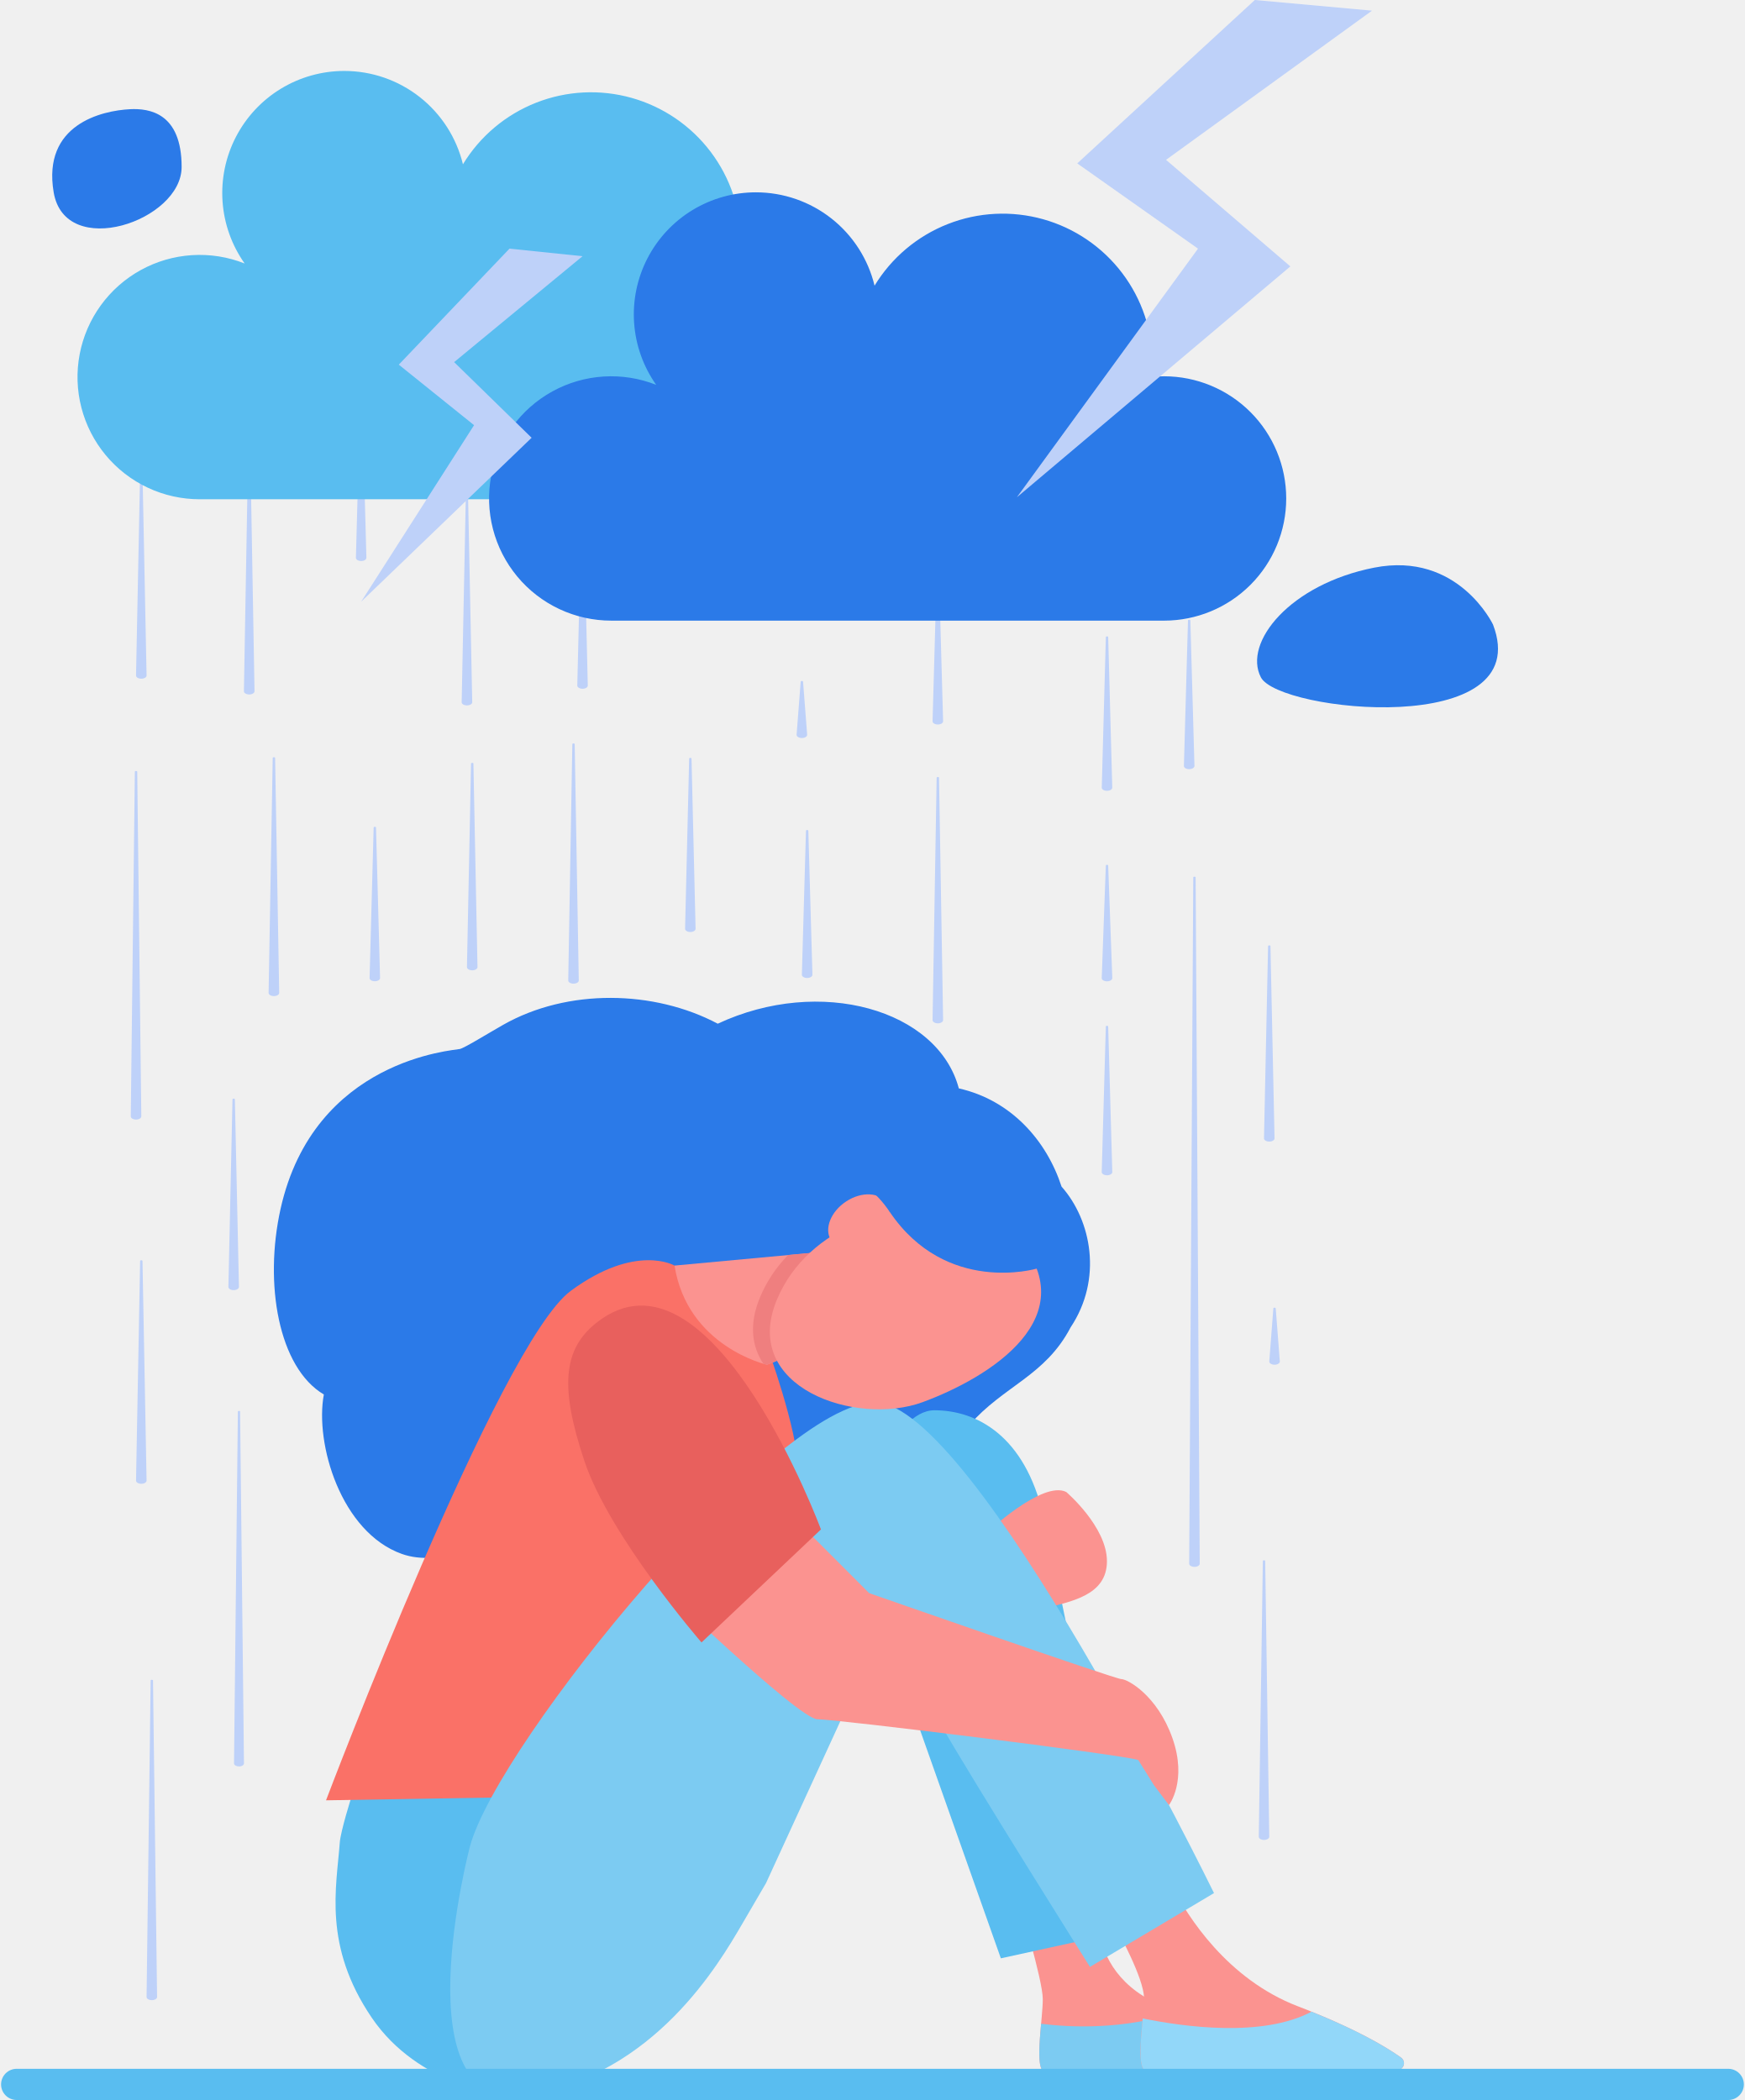
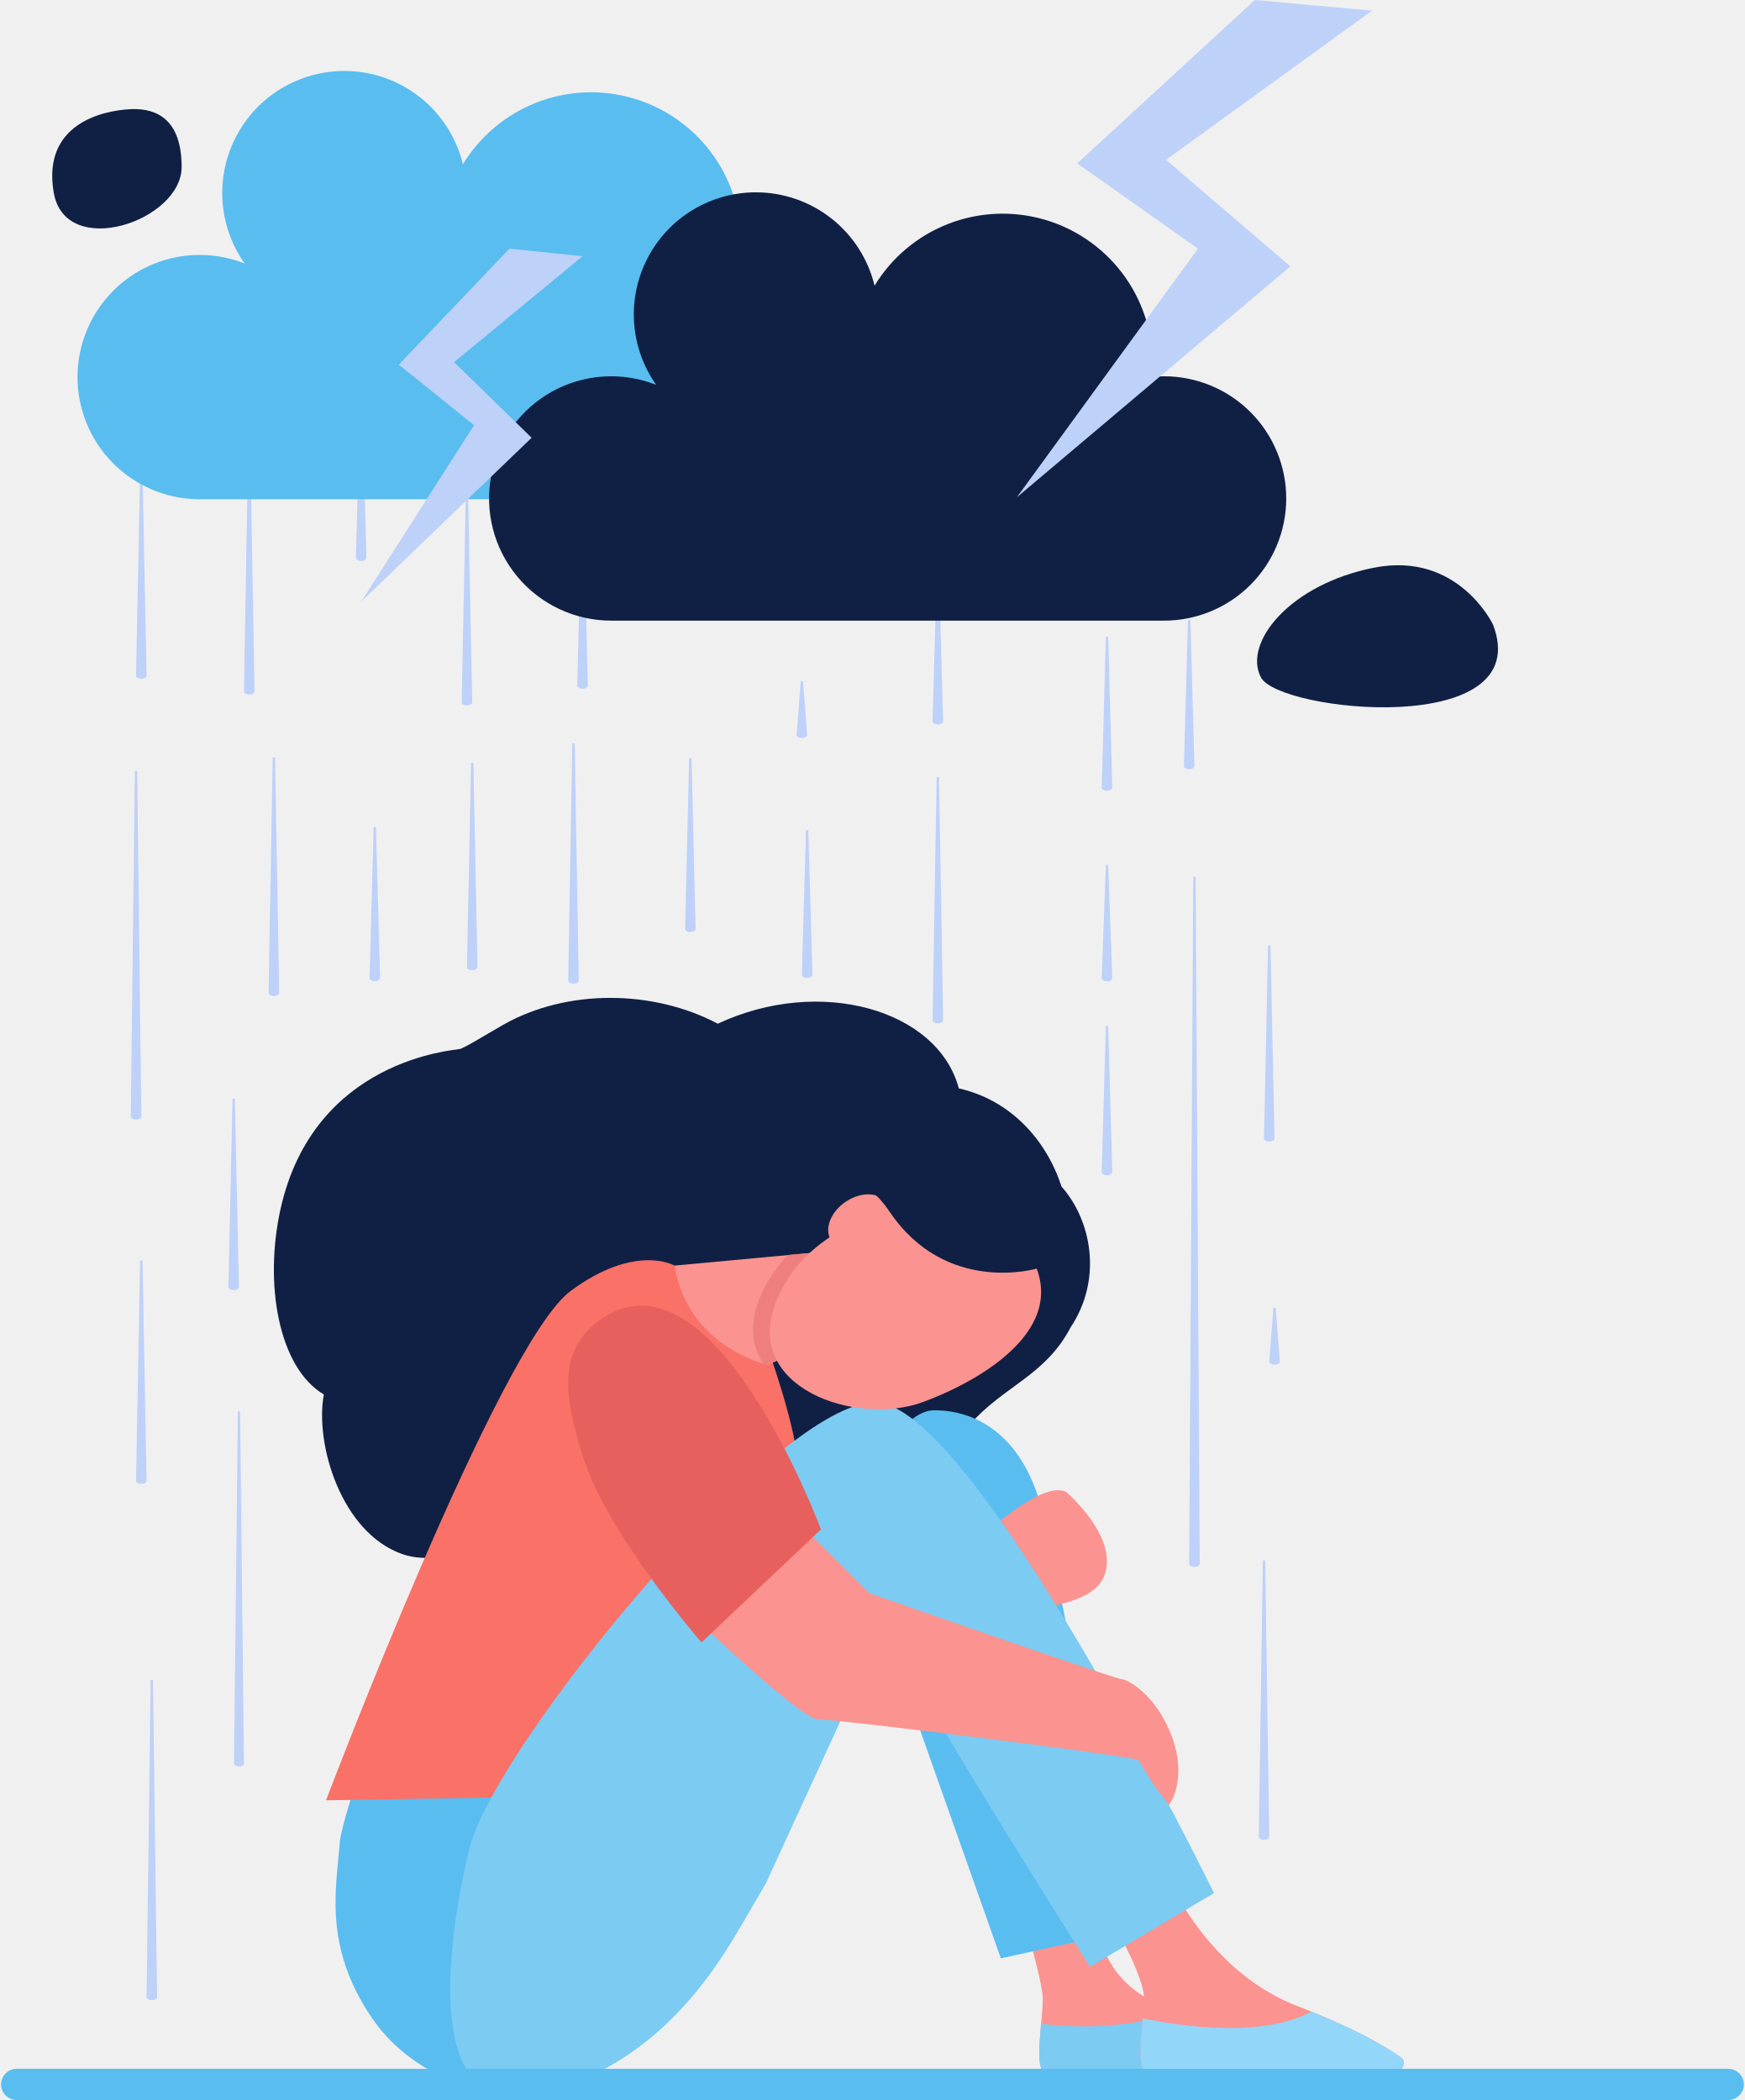
<svg xmlns="http://www.w3.org/2000/svg" width="216" height="260" viewBox="0 0 216 260" fill="none">
  <g clip-path="url(#clip0_3969_310533)">
-     <path d="M132.531 164.334C136.511 158.36 135.117 151.097 131.407 146.912C129.544 141.193 125.151 136.212 118.69 134.753C116.091 124.989 101.507 120.825 88.849 126.744C80.973 122.569 70.268 122.348 62.272 126.89C60.353 127.981 57.489 129.758 56.918 129.876C56.296 130.045 38.882 131.07 34.729 149.674C32.669 158.92 34.465 169.323 40.088 172.65C38.952 178.74 42.216 189.697 49.731 192.387C54.624 194.136 59.943 190.665 64.727 191.214C80.645 193.076 118.07 178.65 119.971 176.458C124.241 171.554 129.359 170.394 132.531 164.334Z" fill="#2B7AE8" />
+     <path d="M132.531 164.334C136.511 158.36 135.117 151.097 131.407 146.912C129.544 141.193 125.151 136.212 118.69 134.753C116.091 124.989 101.507 120.825 88.849 126.744C80.973 122.569 70.268 122.348 62.272 126.89C60.353 127.981 57.489 129.758 56.918 129.876C56.296 130.045 38.882 131.07 34.729 149.674C32.669 158.92 34.465 169.323 40.088 172.65C38.952 178.74 42.216 189.697 49.731 192.387C54.624 194.136 59.943 190.665 64.727 191.214C80.645 193.076 118.07 178.65 119.971 176.458C124.241 171.554 129.359 170.394 132.531 164.334Z" fill="#102044" />
    <path d="M42.059 228.141C41.65 233.695 39.976 240.907 46.014 249.804C51.838 258.38 62.289 259.419 62.289 259.419L68.843 224.182L64.611 222.437H43.517C43.517 222.437 42.167 226.67 42.059 228.141Z" fill="#59BDF0" />
    <path d="M129.083 247.507C129.083 249.901 128.11 255.414 129.083 256.388C130.057 257.362 156.469 256.553 156.469 256.553C156.469 256.553 156.054 253.026 144.393 248.549C132.731 244.071 136.34 232.509 136.34 232.509L126.072 235.287C126.072 235.287 129.083 245.111 129.083 247.507Z" fill="#FB9390" />
    <path d="M156.469 256.553C156.469 256.553 156.095 253.322 145.827 249.116C139.022 251.332 132.46 251.012 128.876 250.562C128.657 252.998 128.424 255.731 129.084 256.388C130.057 257.364 156.469 256.553 156.469 256.553Z" fill="#7CCBF2" />
    <path d="M138.383 239.13C138.383 239.13 141.61 244.961 141.61 247.357C141.61 249.753 140.636 255.264 141.61 256.24C142.428 257.057 165.526 256.503 172.96 256.304C173.14 256.299 173.314 256.237 173.457 256.128C173.6 256.019 173.705 255.868 173.758 255.696C173.81 255.523 173.807 255.339 173.75 255.169C173.692 254.998 173.582 254.85 173.436 254.745C171.466 253.344 167.631 251.07 160.664 248.399C151.887 245.027 146.994 237.232 145.121 233.581C144.997 233.338 144.823 233.124 144.612 232.951C144.401 232.779 144.156 232.653 143.893 232.58C143.63 232.507 143.355 232.49 143.085 232.529C142.815 232.568 142.557 232.663 142.325 232.807L138.342 235.299C137.907 235.571 137.595 236.003 137.474 236.502C137.352 237.001 137.431 237.528 137.692 237.97L138.383 239.13Z" fill="#FB9390" />
    <path d="M172.96 256.304C173.14 256.299 173.314 256.237 173.457 256.128C173.6 256.019 173.705 255.868 173.758 255.695C173.81 255.523 173.807 255.339 173.75 255.169C173.692 254.998 173.582 254.85 173.436 254.745C171.631 253.464 168.256 251.446 162.355 249.064C156.265 252.299 146.526 250.937 141.449 249.901C141.22 252.456 140.906 255.534 141.61 256.24C142.428 257.057 165.526 256.502 172.96 256.304Z" fill="#92D7F9" />
    <path d="M106.613 186.686C106.613 186.686 110.465 174.605 115.671 174.605C120.877 174.605 126.87 177.739 129.155 187.67C130.608 193.966 139.786 238.978 139.786 238.978L123.892 242.46L108.967 200.27L108.72 202.317L106.613 186.686Z" fill="#59BDF0" />
    <path d="M83.499 156.691C83.499 156.691 78.714 153.881 70.658 159.816C61.772 166.35 40.358 222.897 40.358 222.897L68.089 222.436C68.089 222.436 98.769 186.609 98.769 181.857C98.769 177.104 94.952 166.683 94.952 166.683L83.499 156.691Z" fill="#FA7167" />
    <path d="M131.988 184.723C131.988 184.723 137.025 189.017 137.025 193.293C137.025 197.57 132.52 198.278 129.16 199.168C125.801 200.058 122.243 200.691 122.243 199.929C122.243 199.166 128.083 197.072 128.083 197.072C128.083 197.072 122.752 199.294 121.038 198.151C119.325 197.008 126.625 194.151 126.625 194.151C126.625 194.151 120.632 196.723 119.707 195.802C118.782 194.88 125.799 191.104 125.799 191.104C125.799 191.104 121.992 191.422 121.992 190.66V189.897C121.992 189.897 129.037 183.23 131.988 184.723Z" fill="#FB9390" />
    <path d="M17.639 156.116L18.144 183.309C18.144 183.526 17.86 183.706 17.498 183.708C17.137 183.71 16.843 183.535 16.839 183.318V183.309L17.345 156.116C17.345 156.067 17.412 156.03 17.493 156.03C17.573 156.03 17.637 156.069 17.639 156.116Z" fill="#BED1F9" />
    <path d="M116.239 96.273L116.744 126.298C116.744 126.516 116.46 126.694 116.098 126.697C115.737 126.701 115.443 126.525 115.439 126.308L115.945 96.282C115.945 96.234 116.012 96.194 116.093 96.196C116.173 96.198 116.228 96.226 116.239 96.273Z" fill="#BED1F9" />
    <path d="M58.602 94.535L59.107 119.734C59.107 119.952 58.823 120.131 58.463 120.133C58.103 120.135 57.806 119.961 57.802 119.744V119.734L58.309 94.535C58.309 94.486 58.375 94.447 58.458 94.447C58.54 94.447 58.6 94.486 58.602 94.535Z" fill="#BED1F9" />
    <path d="M57.948 61.739L58.456 86.94C58.456 87.157 58.171 87.335 57.809 87.337C57.448 87.339 57.152 87.167 57.148 86.95L57.656 61.748C57.656 61.699 57.723 61.66 57.804 61.662C57.884 61.664 57.946 61.692 57.948 61.739Z" fill="#BED1F9" />
    <path d="M17.639 58.432L18.144 83.634C18.144 83.851 17.86 84.029 17.5 84.031C17.141 84.033 16.843 83.86 16.839 83.643V83.634L17.345 58.432C17.345 58.383 17.412 58.346 17.493 58.346C17.573 58.346 17.637 58.385 17.639 58.432Z" fill="#BED1F9" />
    <path d="M29.721 174.763L30.199 218.326C30.199 218.531 29.927 218.701 29.588 218.701C29.249 218.701 28.97 218.538 28.968 218.326L29.446 174.763C29.446 174.718 29.508 174.68 29.585 174.68C29.661 174.68 29.721 174.718 29.721 174.763Z" fill="#BED1F9" />
    <path d="M29.072 136.103L29.579 159.332C29.579 159.549 29.294 159.727 28.933 159.731C28.572 159.735 28.277 159.559 28.272 159.342V159.332L28.779 136.103C28.779 136.054 28.847 136.015 28.927 136.015C29.008 136.015 29.07 136.056 29.072 136.103Z" fill="#BED1F9" />
    <path d="M137.179 127.087L137.687 145.112C137.687 145.329 137.406 145.509 137.044 145.511C136.683 145.513 136.387 145.342 136.379 145.125V145.112L136.887 127.087C136.887 127.038 136.954 126.999 137.037 127.001C137.119 127.003 137.179 127.04 137.179 127.087Z" fill="#BED1F9" />
    <path d="M116.239 71.276L116.744 89.3C116.744 89.518 116.464 89.696 116.104 89.7C115.744 89.703 115.445 89.531 115.439 89.314V89.3L115.945 71.276C115.945 71.227 116.014 71.188 116.095 71.189C116.175 71.191 116.228 71.229 116.239 71.276Z" fill="#BED1F9" />
    <path d="M147.351 76.806L147.857 94.831C147.857 95.048 147.576 95.226 147.215 95.23C146.853 95.233 146.557 95.061 146.552 94.844V94.831L147.057 76.806C147.057 76.757 147.127 76.718 147.207 76.719C147.288 76.721 147.35 76.766 147.351 76.806Z" fill="#BED1F9" />
    <path d="M85.6 93.916L86.104 114.993C86.104 115.208 85.821 115.386 85.463 115.39C85.106 115.394 84.81 115.22 84.804 115.004V114.993L85.308 93.916C85.308 93.868 85.375 93.828 85.456 93.83C85.536 93.832 85.598 93.87 85.6 93.916Z" fill="#BED1F9" />
    <path d="M72.257 63.801L72.761 84.878C72.761 85.093 72.48 85.271 72.121 85.275C71.761 85.278 71.467 85.104 71.461 84.889V84.878L71.967 63.801C71.967 63.752 72.032 63.715 72.113 63.715C72.194 63.715 72.255 63.754 72.257 63.801Z" fill="#BED1F9" />
    <path d="M71.139 92.127L71.645 121.39C71.645 121.608 71.36 121.786 70.999 121.787C70.637 121.789 70.343 121.615 70.34 121.398L70.847 92.127C70.847 92.079 70.913 92.039 70.993 92.039C71.074 92.039 71.137 92.079 71.139 92.127Z" fill="#BED1F9" />
    <path d="M100.061 102.845L100.568 120.68C100.568 120.898 100.287 121.077 99.926 121.081C99.564 121.085 99.269 120.913 99.261 120.695V120.68L99.769 102.845C99.769 102.796 99.836 102.758 99.917 102.758C99.997 102.758 100.061 102.8 100.061 102.845Z" fill="#BED1F9" />
    <path d="M46.544 102.442L47.047 121.091C47.047 121.306 46.766 121.484 46.409 121.488C46.051 121.491 45.755 121.319 45.749 121.113C45.749 121.111 45.748 121.109 45.748 121.106C45.748 121.104 45.749 121.102 45.749 121.1L46.253 102.451C46.253 102.402 46.321 102.365 46.401 102.365C46.482 102.365 46.542 102.395 46.544 102.442Z" fill="#BED1F9" />
    <path d="M137.179 78.866L137.683 97.513C137.683 97.729 137.402 97.907 137.044 97.91C136.687 97.914 136.389 97.742 136.383 97.536V97.522L136.889 78.876C136.889 78.827 136.954 78.788 137.035 78.788C137.115 78.788 137.177 78.814 137.179 78.866Z" fill="#BED1F9" />
    <path d="M44.851 50.413L45.356 69.059C45.356 69.277 45.075 69.455 44.716 69.458C44.356 69.462 44.062 69.288 44.057 69.073V69.059L44.56 50.413C44.56 50.364 44.628 50.325 44.708 50.326C44.789 50.328 44.851 50.366 44.851 50.413Z" fill="#BED1F9" />
    <path d="M156.614 193.258L157.119 227.406C157.119 227.622 156.833 227.8 156.475 227.802C156.117 227.803 155.823 227.629 155.82 227.414L156.323 193.265C156.323 193.217 156.389 193.177 156.469 193.177C156.55 193.177 156.614 193.209 156.614 193.258Z" fill="#BED1F9" />
    <path d="M137.179 107.153L137.687 121.096C137.687 121.313 137.407 121.493 137.048 121.497C136.688 121.501 136.389 121.33 136.379 121.122V121.106L136.887 107.153C136.887 107.104 136.956 107.065 137.037 107.067C137.117 107.069 137.177 107.104 137.179 107.153Z" fill="#BED1F9" />
    <path d="M34.053 93.828L34.562 122.928C34.562 123.146 34.276 123.325 33.912 123.327C33.549 123.329 33.253 123.155 33.249 122.936L33.759 93.836C33.759 93.787 33.826 93.748 33.907 93.748C33.987 93.748 34.051 93.781 34.053 93.828Z" fill="#BED1F9" />
    <path d="M30.997 56.484L31.506 85.582C31.506 85.801 31.219 85.979 30.856 85.981C30.493 85.983 30.197 85.809 30.193 85.591L30.703 56.493C30.703 56.445 30.77 56.405 30.851 56.405C30.931 56.405 30.995 56.435 30.997 56.484Z" fill="#BED1F9" />
    <path d="M148.003 108.622L148.511 193.599C148.511 193.816 148.22 193.994 147.861 193.994C147.501 193.994 147.205 193.82 147.205 193.602L147.711 108.626C147.711 108.577 147.777 108.537 147.857 108.537C147.938 108.537 148.003 108.573 148.003 108.622Z" fill="#BED1F9" />
    <path d="M157.265 117.125L157.771 140.94C157.771 141.157 157.488 141.337 157.127 141.339C156.765 141.341 156.469 141.169 156.466 140.949L156.971 117.134C156.971 117.085 157.039 117.046 157.119 117.048C157.2 117.05 157.263 117.082 157.265 117.125Z" fill="#BED1F9" />
    <path d="M18.94 208.051L19.444 247.245C19.444 247.46 19.157 247.636 18.8 247.638C18.442 247.64 18.148 247.466 18.144 247.25L18.648 208.057C18.648 208.008 18.716 207.971 18.796 207.971C18.877 207.971 18.938 208.005 18.94 208.051Z" fill="#BED1F9" />
    <path d="M16.987 95.539L17.493 138.216C17.493 138.434 17.206 138.612 16.845 138.613C16.483 138.615 16.189 138.439 16.188 138.222L16.693 95.539C16.693 95.49 16.759 95.451 16.839 95.451C16.92 95.451 16.987 95.496 16.987 95.539Z" fill="#BED1F9" />
    <path d="M157.917 161.983L158.425 168.553C158.441 168.77 158.162 168.955 157.801 168.965C157.439 168.974 157.136 168.807 157.119 168.59C157.117 168.578 157.117 168.565 157.119 168.553L157.625 161.983C157.625 161.934 157.698 161.895 157.778 161.899C157.859 161.902 157.913 161.938 157.917 161.983Z" fill="#BED1F9" />
    <path d="M99.407 84.391L99.915 90.96C99.932 91.178 99.653 91.363 99.291 91.372C98.93 91.382 98.626 91.215 98.609 90.998C98.608 90.985 98.608 90.973 98.609 90.96L99.115 84.391C99.115 84.342 99.188 84.302 99.269 84.306C99.349 84.31 99.403 84.346 99.407 84.391Z" fill="#BED1F9" />
    <path d="M42.626 8.784C46.013 8.785 49.302 9.925 51.964 12.021C54.626 14.116 56.507 17.045 57.306 20.338C59.412 16.878 62.593 14.201 66.362 12.716C70.131 11.232 74.282 11.022 78.182 12.118C82.082 13.214 85.516 15.555 87.962 18.786C90.407 22.016 91.729 25.958 91.725 30.01C91.725 30.559 91.69 31.099 91.645 31.634C92.138 31.586 92.638 31.56 93.143 31.56C97.154 31.56 101 33.153 103.836 35.99C106.672 38.827 108.265 42.675 108.265 46.687C108.265 50.699 106.672 54.546 103.836 57.383C101 60.22 97.154 61.813 93.143 61.813H24.734C22.508 61.816 20.308 61.327 18.292 60.38C16.276 59.434 14.495 58.054 13.074 56.339C11.653 54.624 10.628 52.616 10.073 50.459C9.517 48.302 9.445 46.049 9.861 43.861C10.277 41.673 11.171 39.603 12.479 37.801C13.787 35.998 15.477 34.507 17.428 33.433C19.378 32.359 21.542 31.73 23.765 31.59C25.987 31.449 28.213 31.802 30.283 32.622C28.684 30.359 27.738 27.7 27.548 24.935C27.358 22.171 27.931 19.407 29.205 16.947C30.479 14.486 32.405 12.423 34.772 10.983C37.139 9.544 39.856 8.783 42.626 8.784Z" fill="#59BDF0" />
-     <path d="M93.579 23.812C96.967 23.813 100.256 24.953 102.918 27.049C105.58 29.144 107.461 32.073 108.259 35.366C110.366 31.905 113.546 29.228 117.316 27.744C121.085 26.26 125.236 26.05 129.136 27.146C133.035 28.241 136.47 30.583 138.915 33.814C141.36 37.044 142.682 40.986 142.679 45.038C142.679 45.587 142.644 46.127 142.597 46.662C143.091 46.614 143.591 46.587 144.095 46.587C148.105 46.587 151.952 48.181 154.788 51.018C157.623 53.855 159.217 57.702 159.217 61.714C159.217 65.726 157.623 69.574 154.788 72.411C151.952 75.248 148.105 76.841 144.095 76.841H75.688C73.461 76.845 71.261 76.356 69.244 75.411C67.228 74.465 65.445 73.086 64.023 71.371C62.602 69.656 61.576 67.649 61.02 65.492C60.464 63.334 60.391 61.081 60.806 58.892C61.222 56.704 62.115 54.634 63.423 52.831C64.731 51.028 66.421 49.536 68.372 48.462C70.323 47.388 72.487 46.758 74.71 46.617C76.932 46.477 79.159 46.829 81.229 47.65C79.63 45.386 78.683 42.726 78.494 39.961C78.304 37.196 78.878 34.432 80.153 31.971C81.428 29.51 83.355 27.447 85.722 26.008C88.091 24.569 90.809 23.809 93.579 23.812Z" fill="#2B7AE8" />
+     <path d="M93.579 23.812C96.967 23.813 100.256 24.953 102.918 27.049C105.58 29.144 107.461 32.073 108.259 35.366C110.366 31.905 113.546 29.228 117.316 27.744C121.085 26.26 125.236 26.05 129.136 27.146C133.035 28.241 136.47 30.583 138.915 33.814C141.36 37.044 142.682 40.986 142.679 45.038C142.679 45.587 142.644 46.127 142.597 46.662C143.091 46.614 143.591 46.587 144.095 46.587C148.105 46.587 151.952 48.181 154.788 51.018C157.623 53.855 159.217 57.702 159.217 61.714C159.217 65.726 157.623 69.574 154.788 72.411C151.952 75.248 148.105 76.841 144.095 76.841H75.688C73.461 76.845 71.261 76.356 69.244 75.411C67.228 74.465 65.445 73.086 64.023 71.371C62.602 69.656 61.576 67.649 61.02 65.492C60.464 63.334 60.391 61.081 60.806 58.892C61.222 56.704 62.115 54.634 63.423 52.831C64.731 51.028 66.421 49.536 68.372 48.462C70.323 47.388 72.487 46.758 74.71 46.617C76.932 46.477 79.159 46.829 81.229 47.65C79.63 45.386 78.683 42.726 78.494 39.961C78.304 37.196 78.878 34.432 80.153 31.971C81.428 29.51 83.355 27.447 85.722 26.008C88.091 24.569 90.809 23.809 93.579 23.812Z" fill="#102044" />
    <path d="M63.068 30.784L49.366 45.147L58.682 52.64L44.706 74.496L65.808 54.2L56.216 44.834L72.111 31.721L63.068 30.784Z" fill="#BED1F9" />
    <path d="M155.331 0L133.349 20.23L148.297 30.784L125.876 61.568L159.728 32.983L144.34 19.79L169.838 1.319L155.331 0Z" fill="#BED1F9" />
-     <path d="M184.816 77.328C184.816 77.328 180.509 68.233 170.101 70.281C159.692 72.328 153.857 79.55 156.078 83.855C158.299 88.16 190.23 91.492 184.816 77.328Z" fill="#2B7AE8" />
-     <path d="M16.094 13.52C12.607 13.696 5.217 15.393 6.644 23.812C8.071 32.23 22.483 27.371 22.483 20.672C22.483 13.973 18.485 13.398 16.094 13.52Z" fill="#2B7AE8" />
+     <path d="M184.816 77.328C184.816 77.328 180.509 68.233 170.101 70.281C159.692 72.328 153.857 79.55 156.078 83.855C158.299 88.16 190.23 91.492 184.816 77.328Z" fill="#102044" />
+     <path d="M16.094 13.52C12.607 13.696 5.217 15.393 6.644 23.812C8.071 32.23 22.483 27.371 22.483 20.672C22.483 13.973 18.485 13.398 16.094 13.52Z" fill="#102044" />
    <path d="M58.186 228.557C61.725 215.642 96.027 173.631 108.314 173.631C120.6 173.631 150.277 234.383 150.277 234.383L134.921 243.522C134.921 243.522 120.806 221.108 116.405 213.433C114.557 210.211 110.027 200.019 110.027 200.019L94.827 233.139L91.911 238.139C88.995 243.138 81.014 256.887 65.188 259.386C49.362 261.885 58.186 228.557 58.186 228.557Z" fill="#7CCBF2" />
    <path d="M80.471 195.118C80.471 195.118 98.823 212.86 101.19 212.86C103.557 212.86 138.784 217.221 140.902 217.905L142.84 221.016L144.703 223.486C144.703 223.486 147.003 220.503 145.129 215.192C143.254 209.882 139.557 207.886 138.803 207.886C138.048 207.886 107.587 197.244 107.587 197.244L90.501 180.132L80.471 195.118Z" fill="#FB9390" />
    <path d="M83.499 156.691L103.698 154.818L106.613 164.233L94.952 168.972C94.952 168.972 85.094 166.758 83.499 156.691Z" fill="#FB9390" />
    <path d="M103.692 154.816L97.568 155.378C96.075 156.891 94.887 158.678 94.07 160.642C92.692 163.961 93.072 166.715 94.501 168.854C94.785 168.939 94.947 168.974 94.947 168.974L106.613 164.233L103.692 154.816Z" fill="#EF7F7F" />
    <path d="M125.69 152.935C124.134 151.206 122.465 150.102 117.052 149.484C111.396 148.84 100.087 151.483 96.158 160.943C91.645 171.808 105.988 176.625 114.211 173.599C122.434 170.574 134.752 163.004 125.69 152.935Z" fill="#FB9390" />
    <path d="M107.883 153.798C105.963 155.044 103.711 154.922 102.851 153.523C101.992 152.124 102.851 149.981 104.767 148.733C106.683 147.485 108.937 147.609 109.799 149.01C110.66 150.412 109.801 152.549 107.883 153.798Z" fill="#FB9390" />
    <path d="M74.577 163.225C69.613 166.597 69.209 171.481 72.33 180.855C75.452 190.229 86.838 203.351 86.838 203.351L101.623 189.358C101.623 189.358 88.428 153.836 74.577 163.225Z" fill="#E8605D" />
-     <path d="M128.327 157.066C128.327 157.066 117.125 160.387 110.132 150.035C103.139 139.683 93.978 151.264 93.978 151.264C93.978 151.264 95.922 140.101 108.973 140.657C122.023 141.214 131.997 151.95 128.327 157.066Z" fill="#2B7AE8" />
+     <path d="M128.327 157.066C128.327 157.066 117.125 160.387 110.132 150.035C103.139 139.683 93.978 151.264 93.978 151.264C93.978 151.264 95.922 140.101 108.973 140.657C122.023 141.214 131.997 151.95 128.327 157.066Z" fill="#102044" />
    <path d="M213.936 256.137H2.064C1.552 256.138 1.061 256.341 0.699 256.703C0.337 257.066 0.134 257.556 0.133 258.069C0.133 258.581 0.336 259.072 0.699 259.434C1.061 259.796 1.552 260 2.064 260H213.936C214.19 260 214.441 259.95 214.675 259.853C214.91 259.756 215.123 259.614 215.302 259.435C215.481 259.255 215.624 259.042 215.72 258.808C215.817 258.574 215.867 258.322 215.867 258.069C215.867 257.556 215.663 257.065 215.301 256.703C214.939 256.341 214.448 256.137 213.936 256.137Z" fill="#59BDF0" />
  </g>
  <defs>
    <clipPath id="clip0_3969_310533">
      <rect width="215.734" height="260" fill="white" transform="translate(0.133057)" />
    </clipPath>
  </defs>
</svg>
